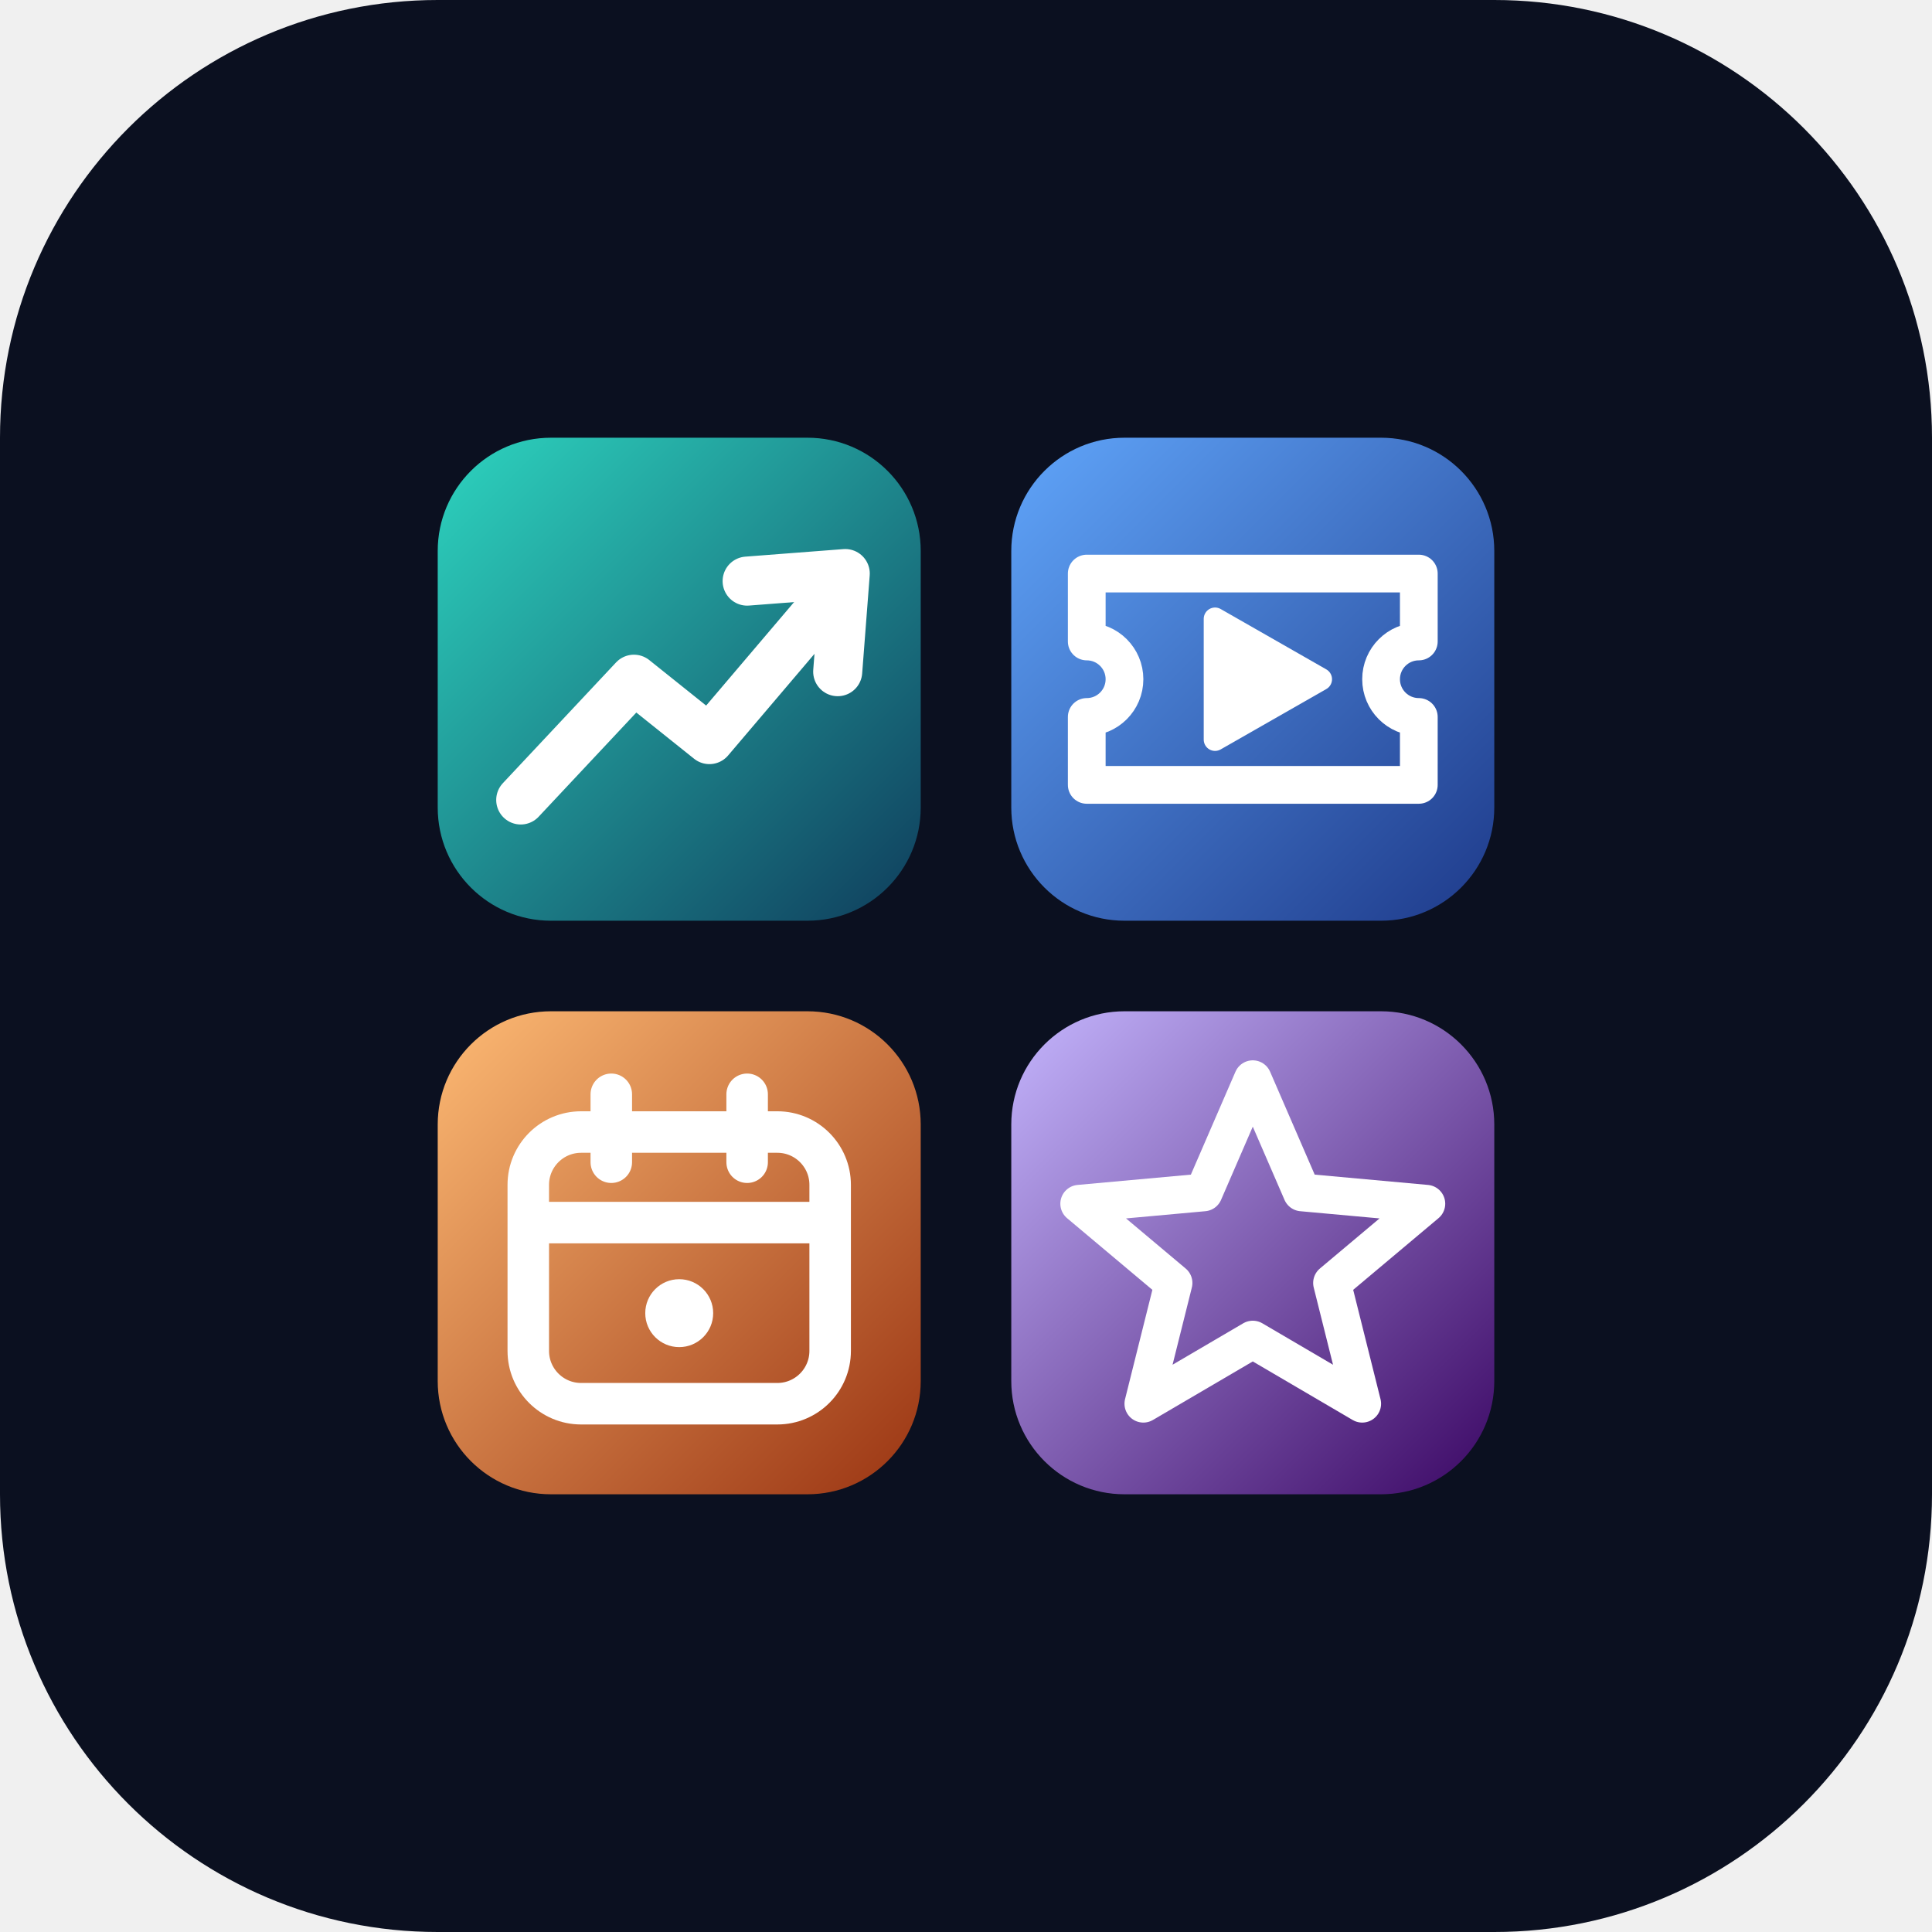
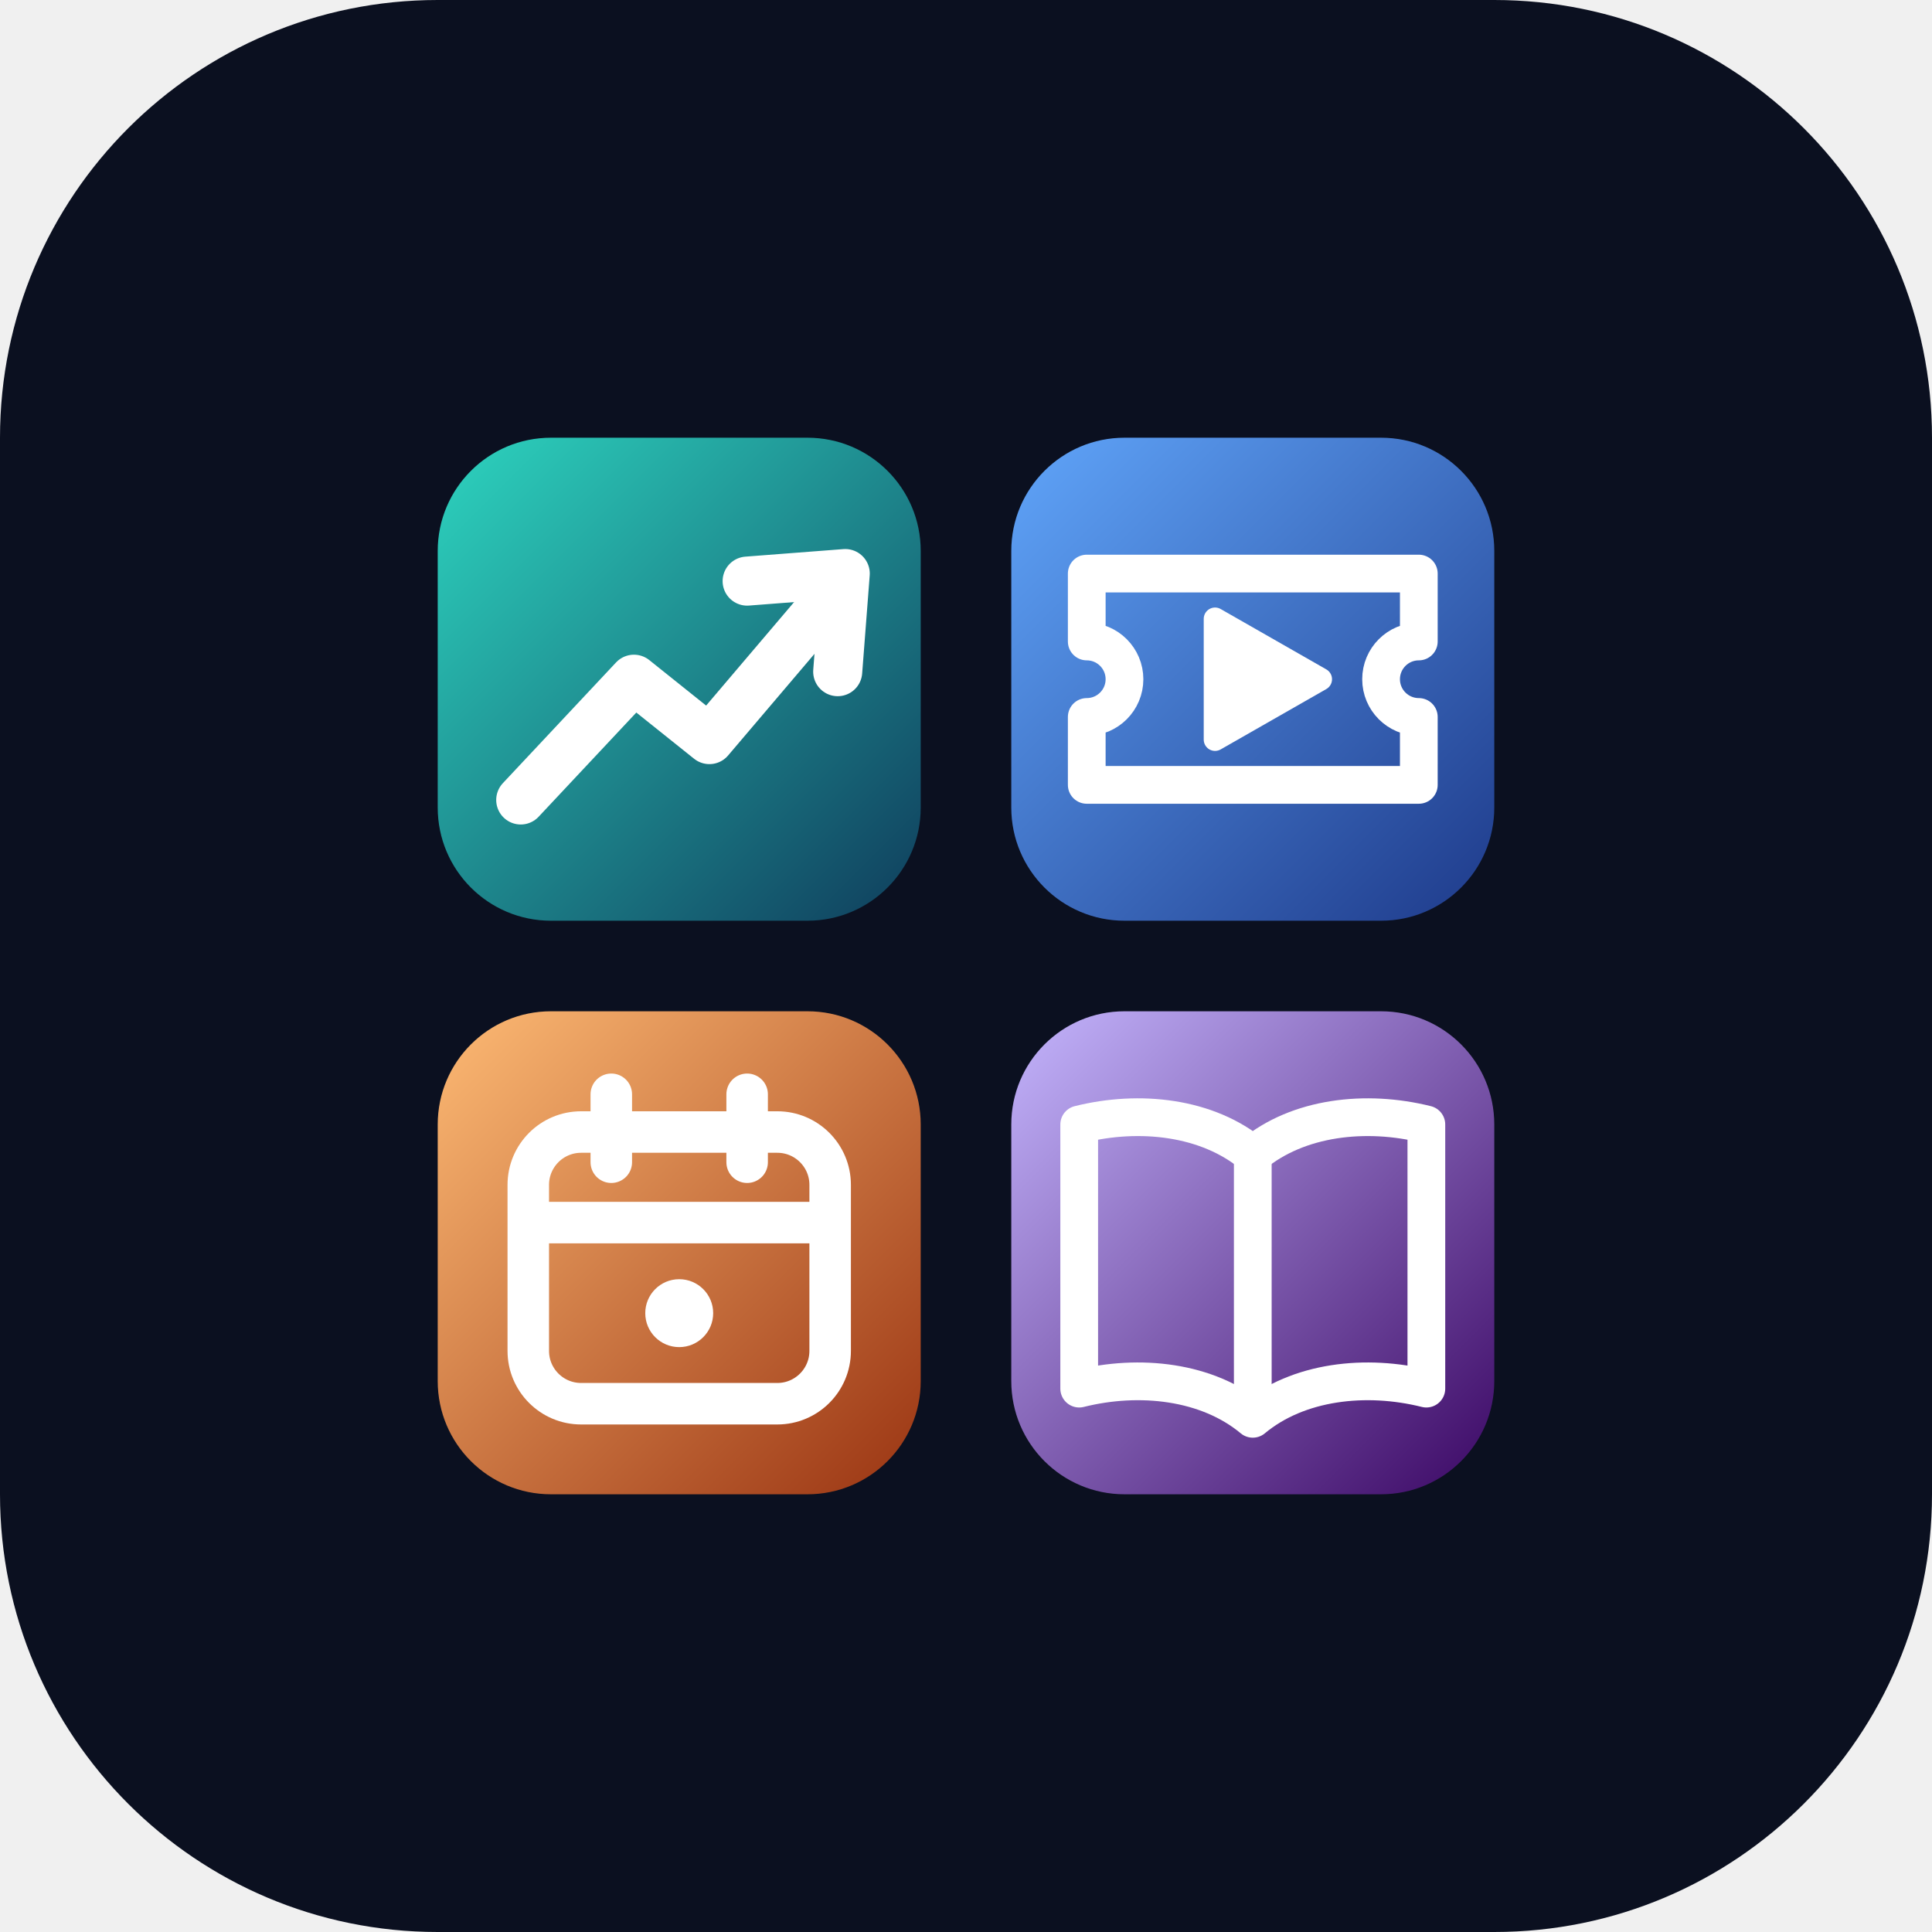
<svg xmlns="http://www.w3.org/2000/svg" viewBox="0 0 512 512" width="512" height="512">
  <defs>
    <linearGradient id="qm-stock" x1="0" y1="0" x2="1" y2="1">
      <stop offset="0" stop-color="#2dd4bf" />
      <stop offset="1" stop-color="#0f3d5c" />
    </linearGradient>
    <linearGradient id="qm-odds" x1="0" y1="0" x2="1" y2="1">
      <stop offset="0" stop-color="#60a5fa" />
      <stop offset="1" stop-color="#1e3a8a" />
    </linearGradient>
    <linearGradient id="qm-match" x1="0" y1="0" x2="1" y2="1">
      <stop offset="0" stop-color="#fdba74" />
      <stop offset="1" stop-color="#9a3412" />
    </linearGradient>
    <linearGradient id="qm-vocab" x1="0" y1="0" x2="1" y2="1">
      <stop offset="0" stop-color="#c4b5fd" />
      <stop offset="1" stop-color="#3b0764" />
    </linearGradient>
  </defs>
  <rect width="512" height="512" rx="116" fill="#0b1020" />
  <rect x="116" y="116" width="128" height="128" rx="30" fill="url(#qm-stock)" />
  <g transform="translate(116 116)">
    <path d="M22 96 L52 64 L72 80 L106 40" fill="none" stroke="#fff" stroke-width="13" stroke-linecap="round" stroke-linejoin="round" />
    <path d="M82 38 L108 36 L106 62" fill="none" stroke="#fff" stroke-width="13" stroke-linecap="round" stroke-linejoin="round" />
  </g>
  <rect x="268" y="116" width="128" height="128" rx="30" fill="url(#qm-odds)" />
  <g transform="translate(268 116)">
    <path d="M20 36 H108 V54 A10 10 0 0 0 108 74 V92 H20 V74 A10 10 0 0 0 20 54 Z" fill="none" stroke="#fff" stroke-width="10" stroke-linejoin="round" />
    <path d="M54 48 L82 64 L54 80 Z" fill="#fff" stroke="#fff" stroke-width="6" stroke-linejoin="round" />
  </g>
  <rect x="116" y="268" width="128" height="128" rx="30" fill="url(#qm-match)" />
  <g transform="translate(116 268)">
    <rect x="24" y="32" width="80" height="72" rx="14" fill="none" stroke="#fff" stroke-width="11" />
    <path d="M24 56 H104" stroke="#fff" stroke-width="11" />
    <path d="M46 22 V40 M82 22 V40" stroke="#fff" stroke-width="11" stroke-linecap="round" />
    <circle cx="64" cy="80" r="9" fill="#fff" />
  </g>
  <rect x="268" y="268" width="128" height="128" rx="30" fill="url(#qm-vocab)" />
  <g transform="translate(268 268)">
-     <path d="M64 18 L77 48 L110 51 L85 72 L93 104 L64 87 L35 104 L43 72 L18 51 L51 48 Z" fill="none" stroke="#fff" stroke-width="10" stroke-linejoin="round" />
+     <path d="M64 38 C52 28 34 26 18 30 V100 C34 96 52 98 64 108 C76 98 94 96 110 100 V30 C94 26 76 28 64 38 Z" fill="none" stroke="#fff" stroke-width="10" stroke-linejoin="round" />
+     <path d="M64 38 V106" stroke="#fff" stroke-width="10" stroke-linecap="round" />
  </g>
</svg>
